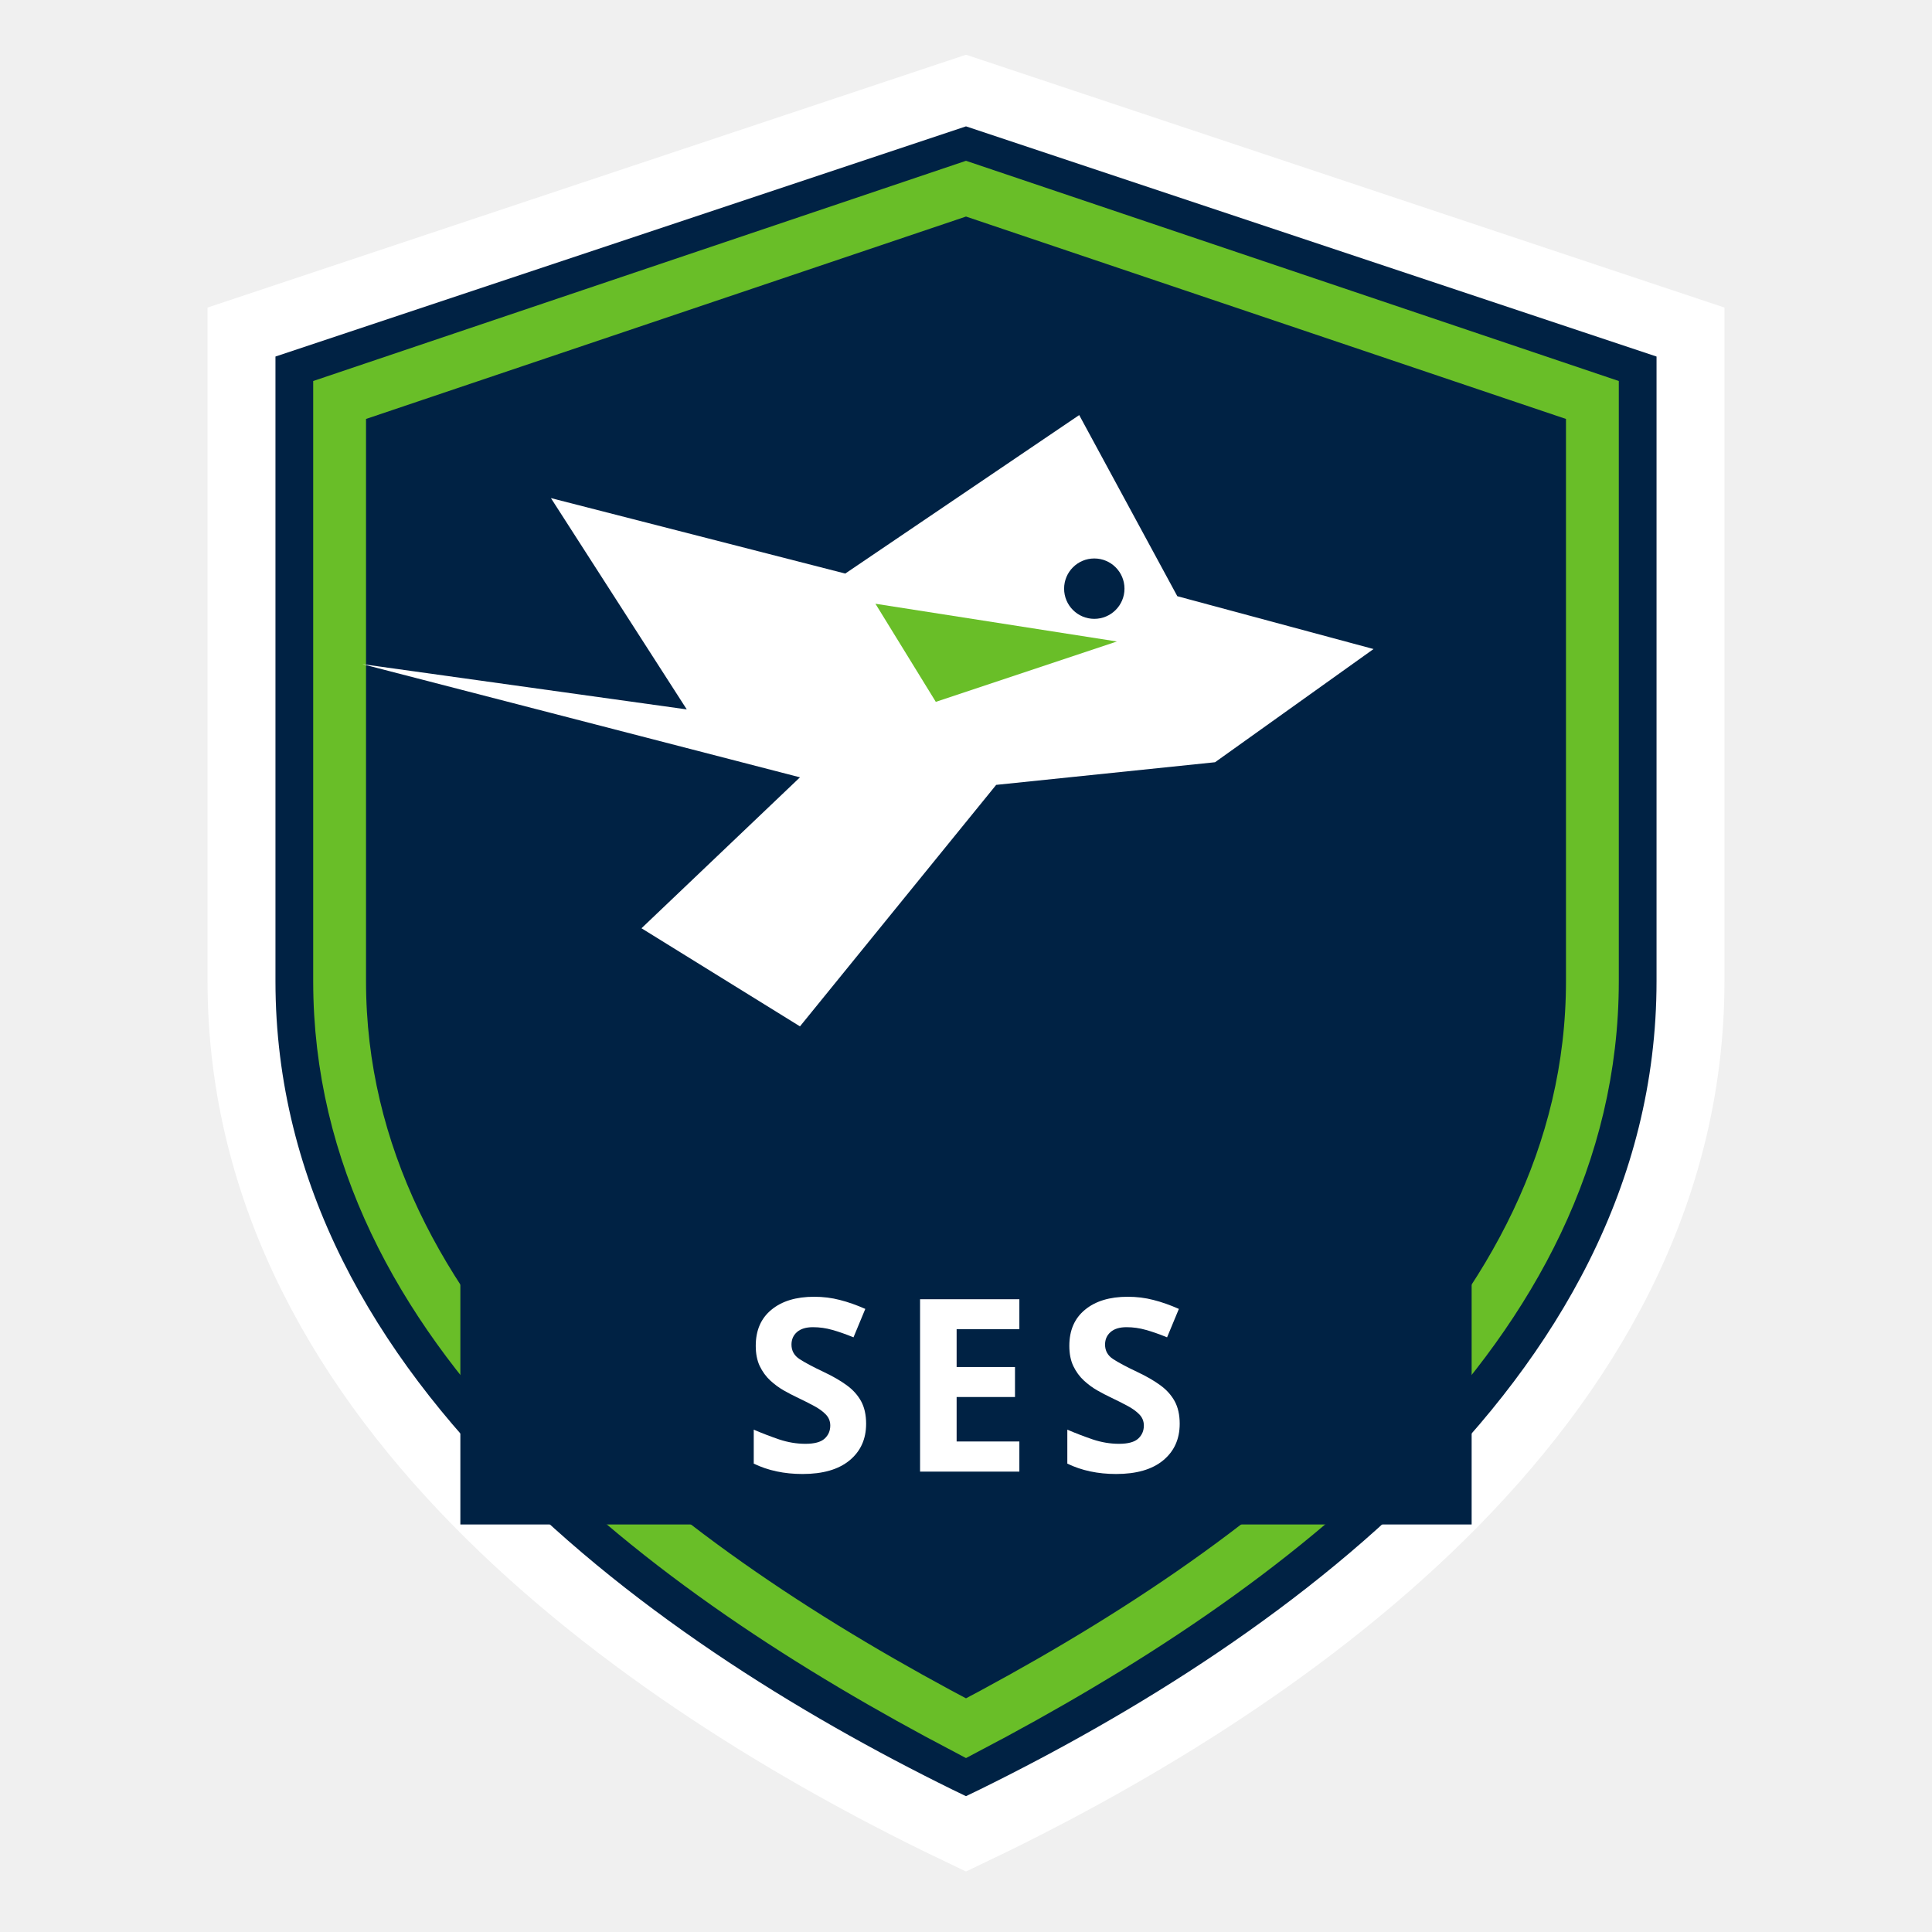
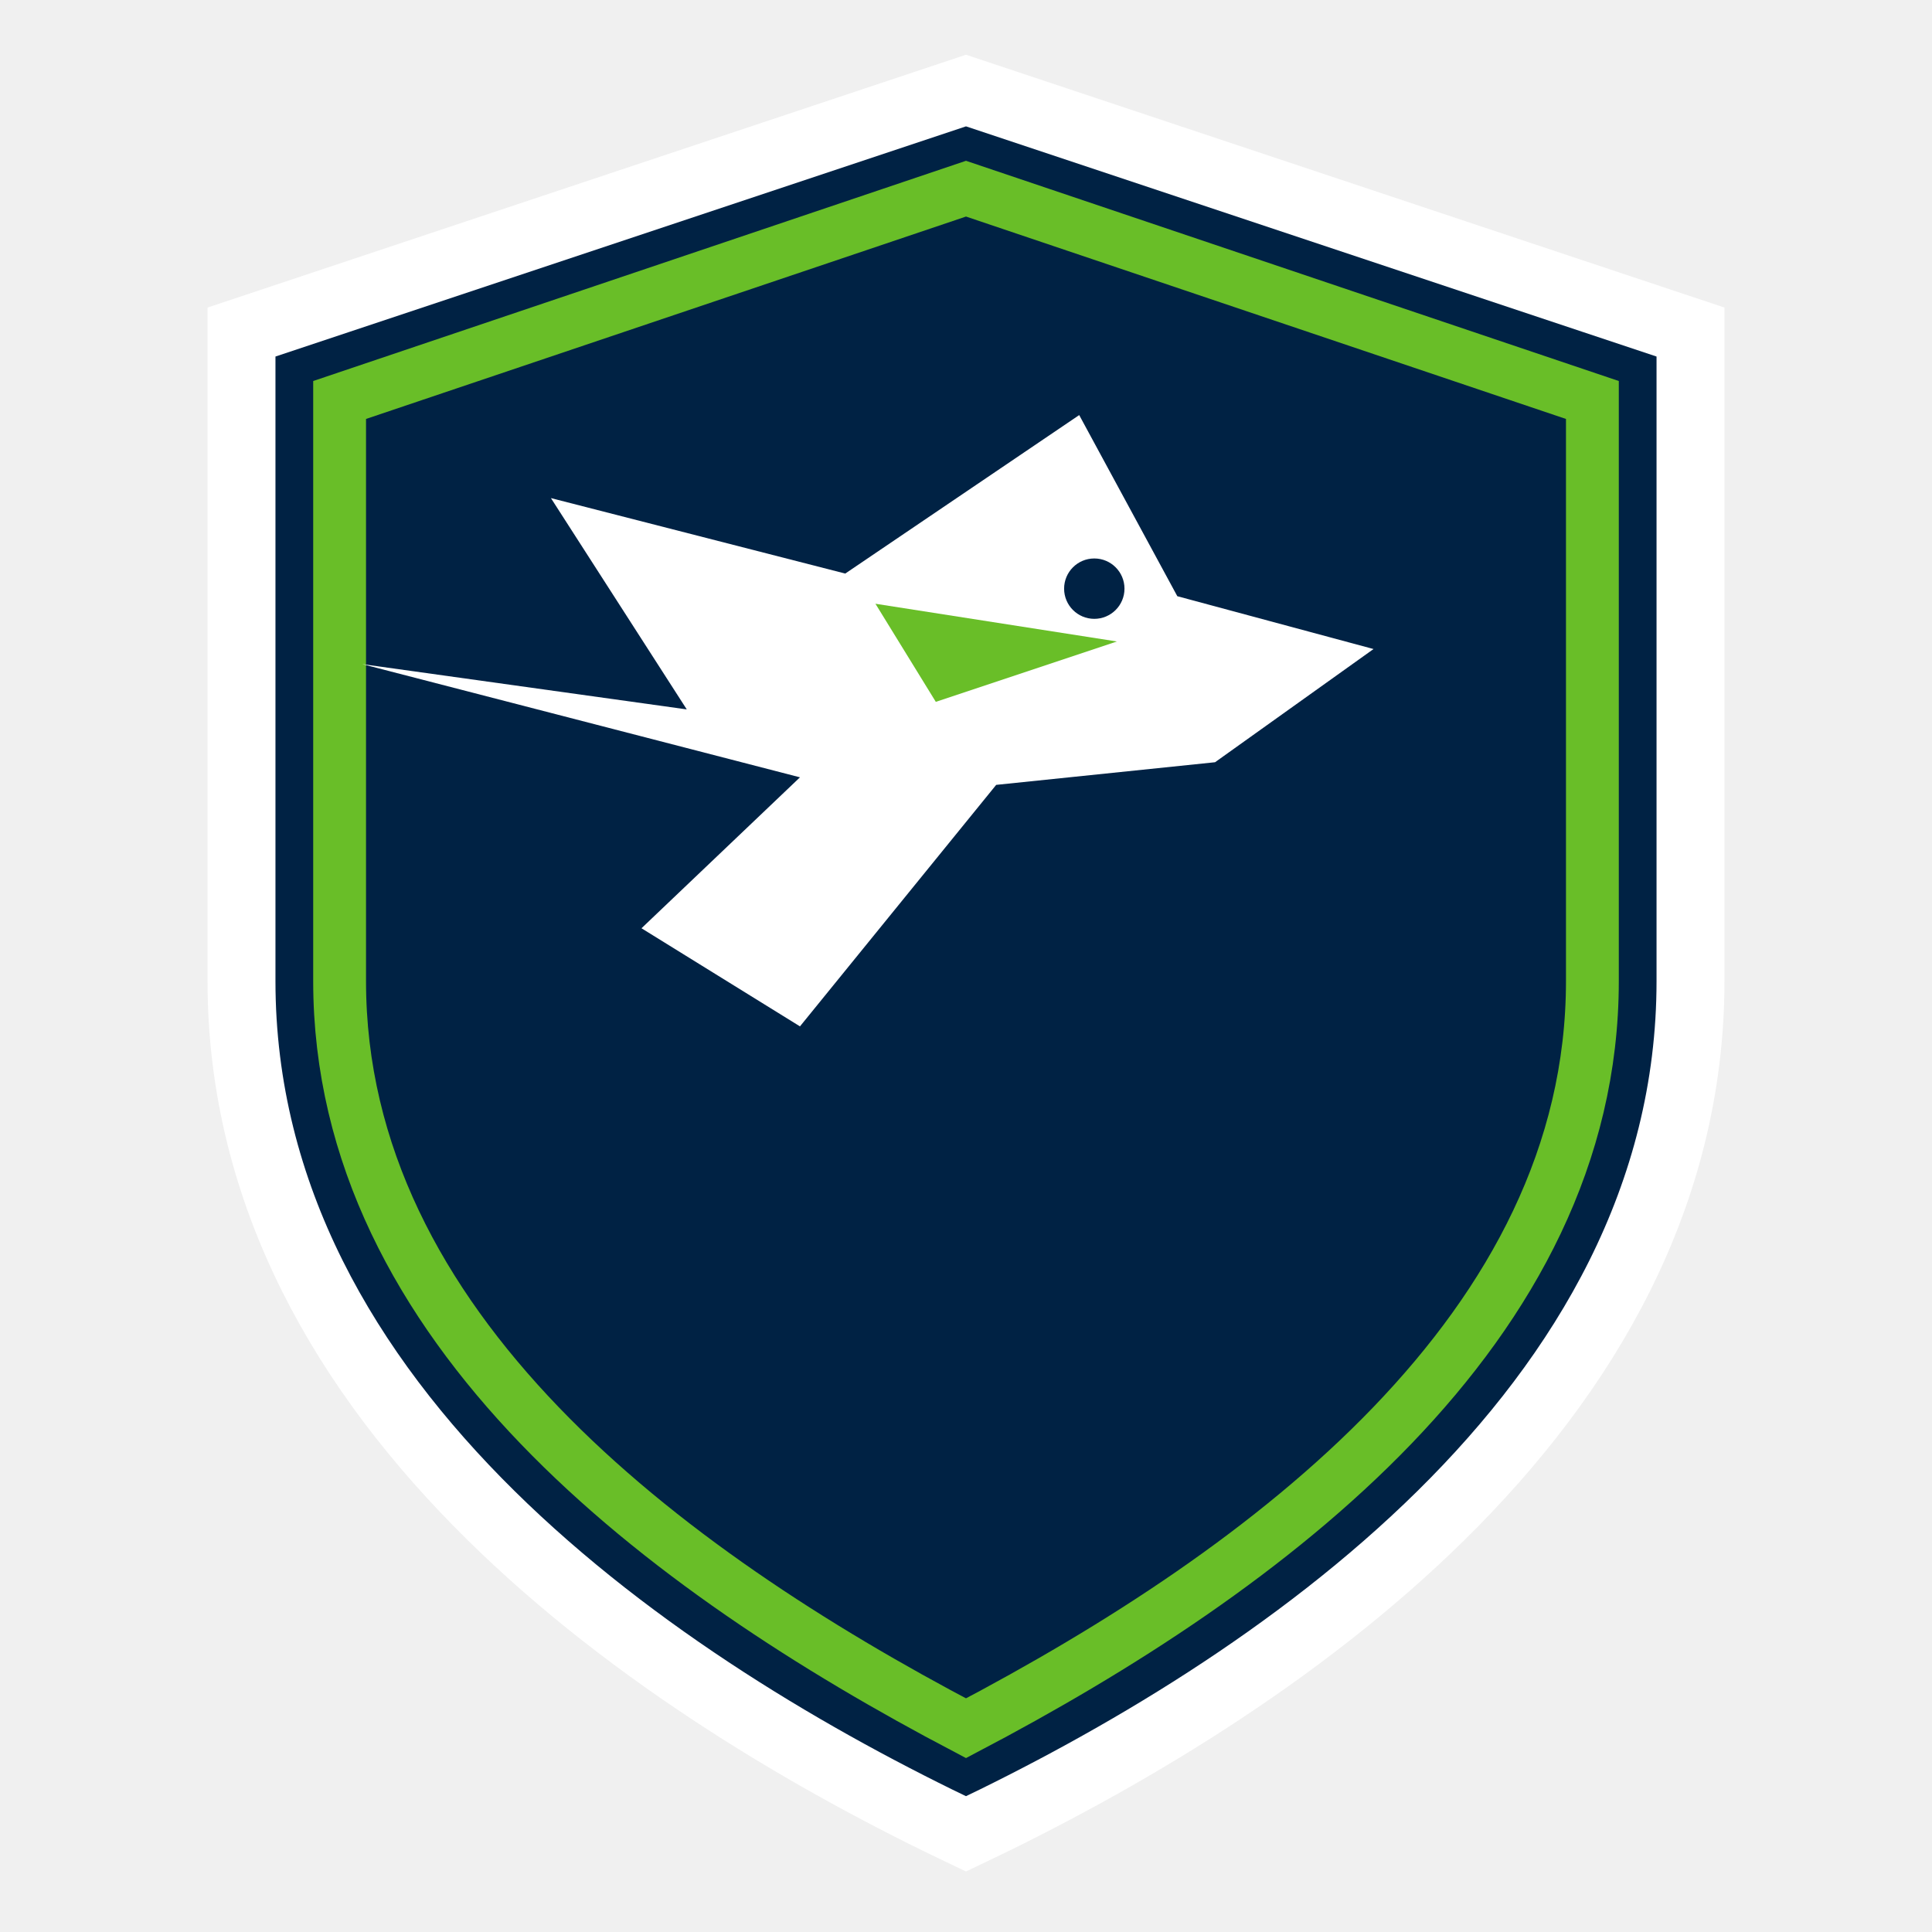
<svg xmlns="http://www.w3.org/2000/svg" width="512" height="512" viewBox="0 0 256 256">
  <path d="M128 12 224 44v86c0 57-56 94-96 113-40-19-96-56-96-113V44Z" fill="#002244" stroke="#ffffff" stroke-width="9" />
  <path d="M128 25 211 53v77c0 46-43 78-83 99-40-21-83-53-83-99V53Z" fill="none" stroke="#69be28" stroke-width="7" />
  <g fill="#ffffff" stroke-linejoin="round" stroke-linecap="round">
    <path d="M48 88 91 94 73 66 112 76 143 55 156 79 182 86 161 101 132 104 106 136 85 123 106 103Z" />
    <path d="M116 80 148 85 124 93Z" fill="#69be28" />
    <circle cx="145" cy="78" r="4" fill="#002244" />
  </g>
-   <path d="M61 165h134v37H61Z" fill="#002244" />
-   <text x="128" y="195" text-anchor="middle" font-family="sans-serif" font-size="32" font-weight="900" letter-spacing="3" fill="#ffffff">SES</text>
</svg>
